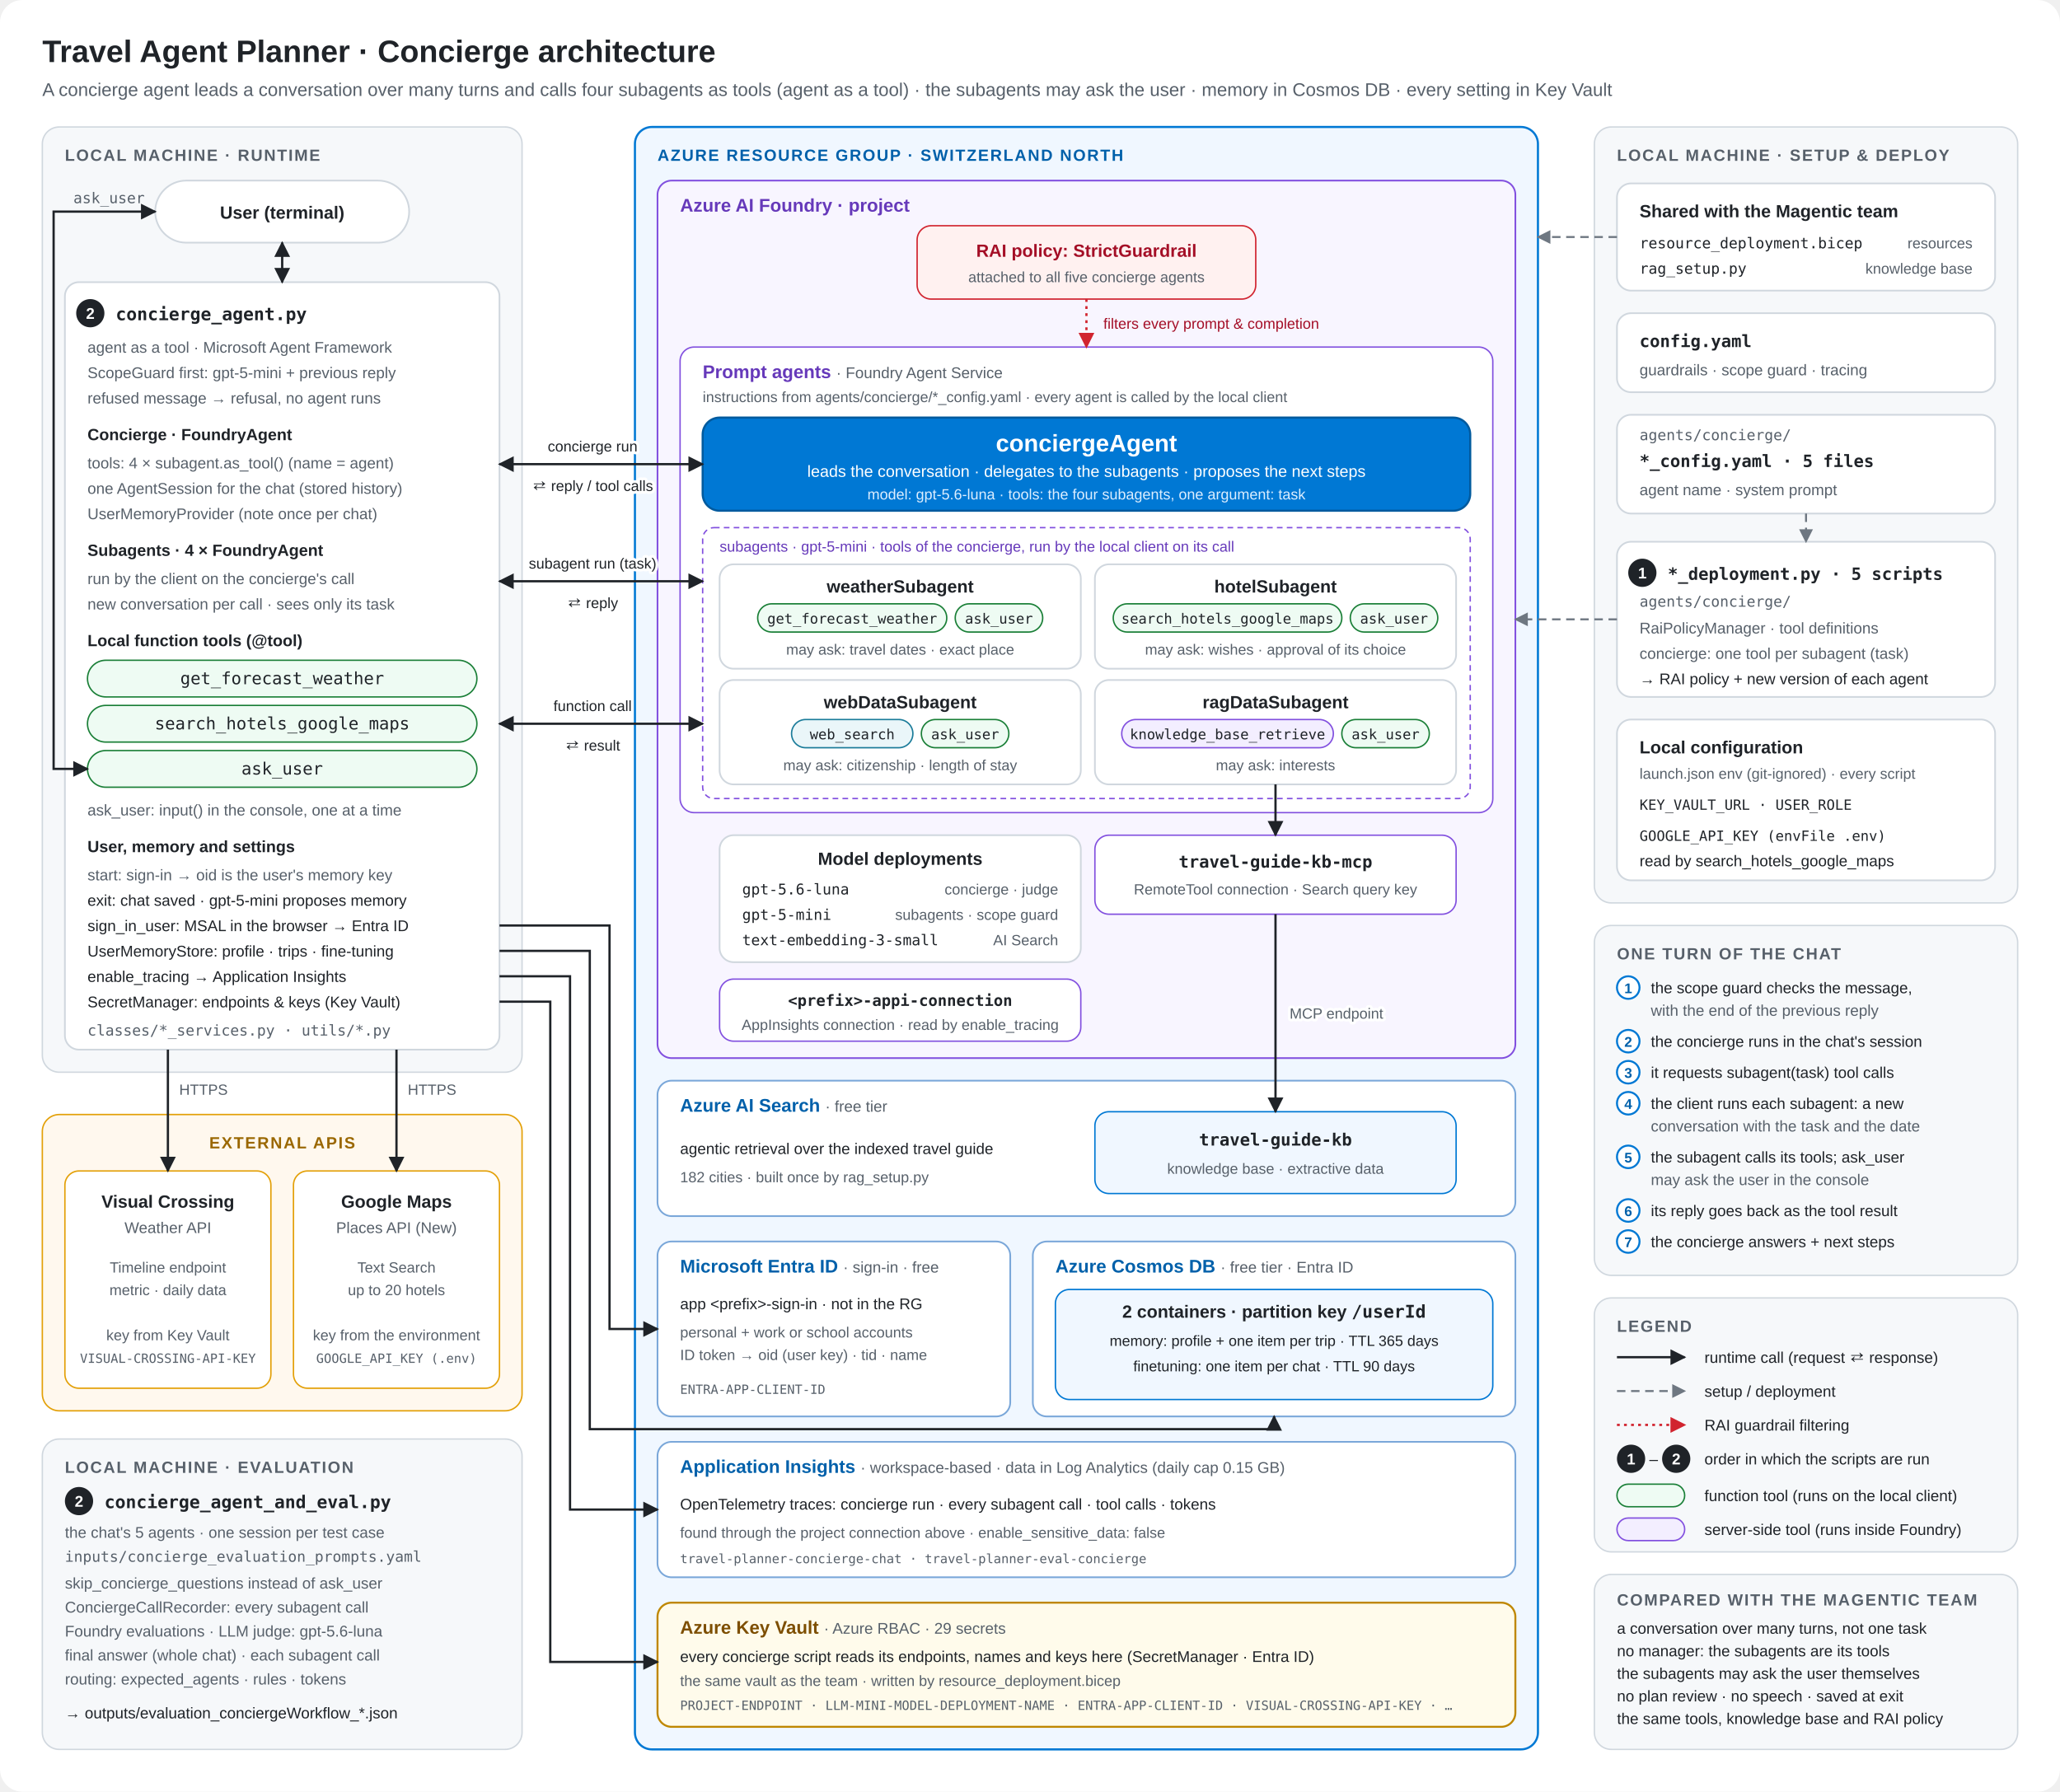
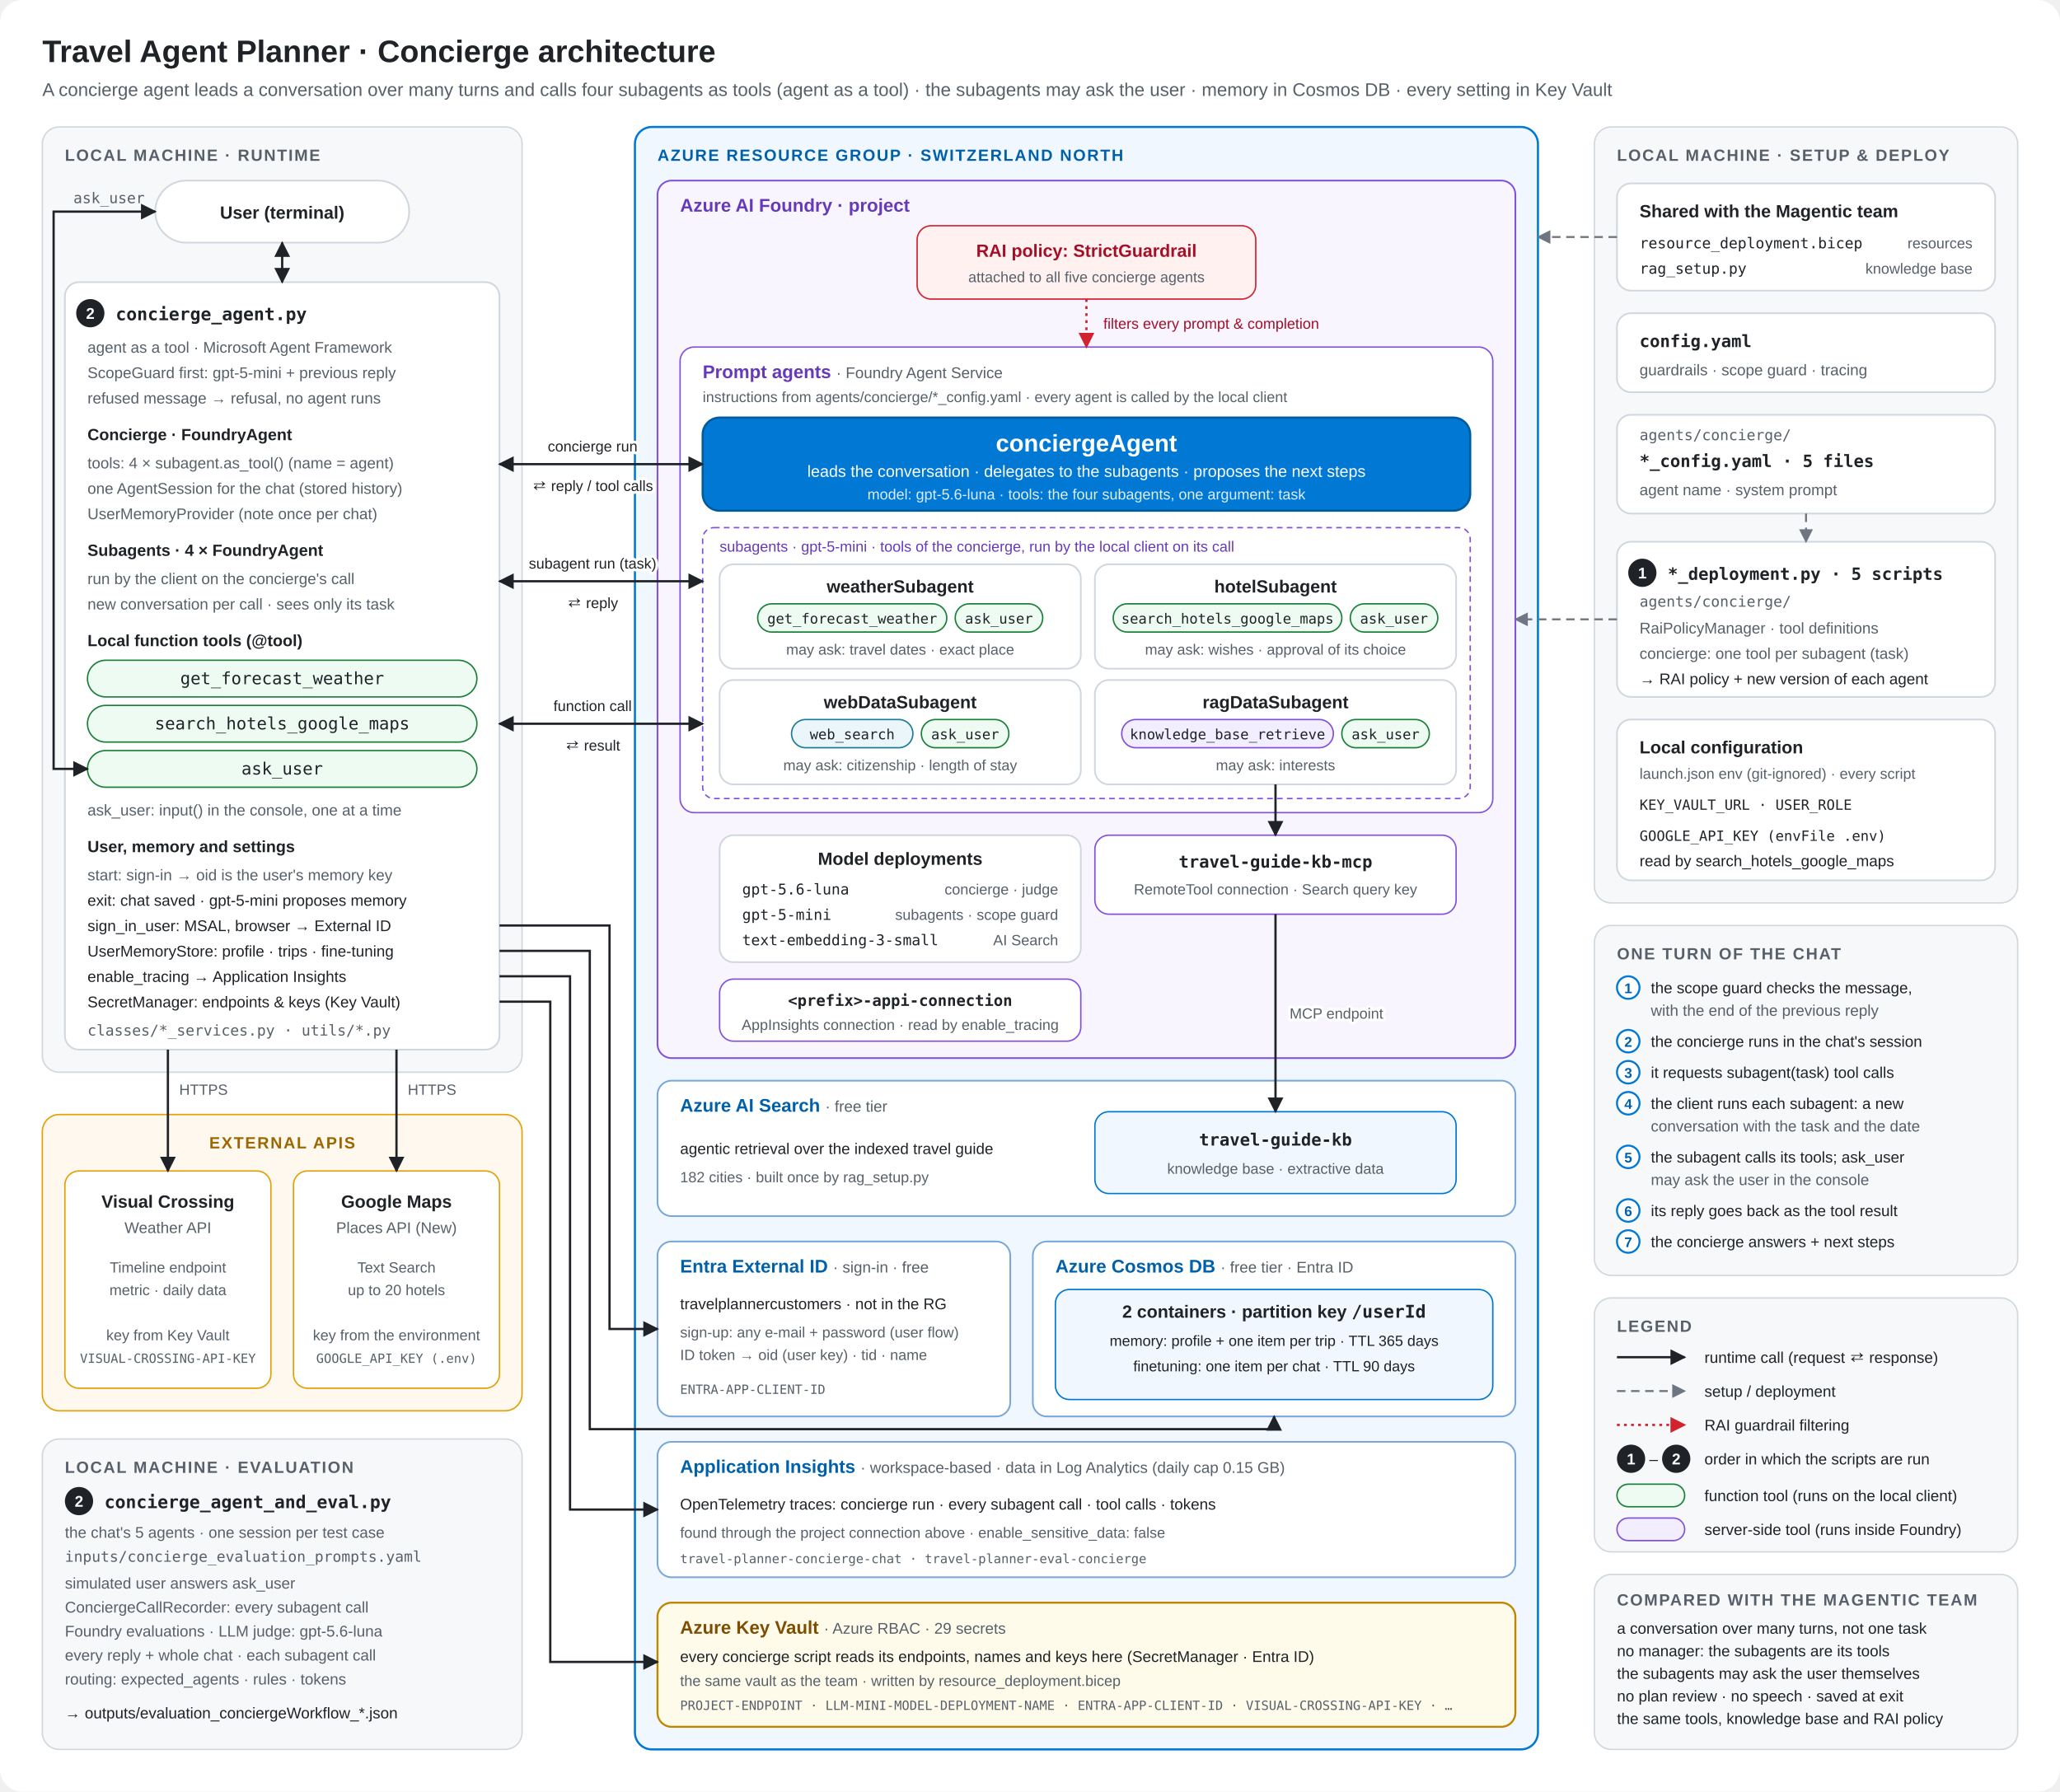
<svg xmlns="http://www.w3.org/2000/svg" width="1460" height="1270" viewBox="0 0 1460 1270" role="img" aria-labelledby="title desc">
  <style>
    text { font-family: "Segoe UI", -apple-system, "Helvetica Neue", Arial, sans-serif; fill: #1F2328; }
    .mono { font-family: Consolas, Menlo, "DejaVu Sans Mono", monospace; }
    .h1 { font-size: 22px; font-weight: 700; }
    .sub { font-size: 13px; fill: #57606A; }
    .zone { font-size: 11.5px; font-weight: 700; letter-spacing: 1px; fill: #57606A; }
    .zone-az { fill: #0060AA; }
    .group { font-size: 13px; font-weight: 700; }
    .t { font-size: 12.5px; font-weight: 700; }
    .s { font-size: 11px; fill: #57606A; }
    .xs { font-size: 10.5px; fill: #57606A; }
    .d { fill: #1F2328; }
    .c { text-anchor: middle; }
    .e { text-anchor: end; }
    .halo { paint-order: stroke; stroke: #FFFFFF; stroke-width: 4px; stroke-linejoin: round; }
    .box { fill: #FFFFFF; stroke: #D0D7DE; stroke-width: 1.2; }
    .run { fill: none; stroke: #1F2328; stroke-width: 1.6; }
    .setup { fill: none; stroke: #6E7781; stroke-width: 1.4; stroke-dasharray: 6 4; }
    .guard { fill: none; stroke: #D1242F; stroke-width: 1.6; stroke-dasharray: 2 3; }
    .badge { fill: #1F2328; }
    .badge-t { font-size: 11px; font-weight: 700; fill: #FFFFFF; text-anchor: middle; }
    .step { fill: #FFFFFF; stroke: #0078D4; stroke-width: 1.4; }
    .step-t { font-size: 10px; font-weight: 700; fill: #0060AA; text-anchor: middle; }
    .fn { fill: #EEFBF3; stroke: #1A7F37; }
    .srv { fill: #F3EEFF; stroke: #8250DF; }
    .web { fill: #EAF6F9; stroke: #1B7C9A; }
    .chip { font-family: Consolas, Menlo, "DejaVu Sans Mono", monospace; font-size: 10px; text-anchor: middle; }
    .row { fill: none; stroke-width: 1; stroke-dasharray: 4 3; }
    .svc { fill: #FFFFFF; stroke: #7AA7D9; stroke-width: 1.2; }
    .inner { fill: #F0F7FF; stroke: #0078D4; }
    .kv { fill: #FFFBEB; stroke: #BF8700; stroke-width: 1.4; }
  </style>
  <defs>
    <marker id="a-run" viewBox="0 0 10 10" refX="9" refY="5" markerWidth="7" markerHeight="7" orient="auto-start-reverse">
      <path d="M0,0 L10,5 L0,10 z" fill="#1F2328" />
    </marker>
    <marker id="a-setup" viewBox="0 0 10 10" refX="9" refY="5" markerWidth="7" markerHeight="7" orient="auto-start-reverse">
      <path d="M0,0 L10,5 L0,10 z" fill="#6E7781" />
    </marker>
    <marker id="a-guard" viewBox="0 0 10 10" refX="9" refY="5" markerWidth="7" markerHeight="7" orient="auto-start-reverse">
      <path d="M0,0 L10,5 L0,10 z" fill="#D1242F" />
    </marker>
  </defs>
  <rect x="0" y="0" width="1460" height="1270" rx="16" fill="#FFFFFF" />
  <text x="30" y="44" class="h1">Travel Agent Planner · Concierge architecture</text>
  <text x="30" y="68" class="sub">A concierge agent leads a conversation over many turns and calls four subagents as tools (agent as a tool) · the subagents may ask the user · memory in Cosmos DB · every setting in Key Vault</text>
  <rect x="30" y="90" width="340" height="670" rx="12" fill="#F6F8FA" stroke="#D0D7DE" />
  <text x="46" y="114" class="zone">LOCAL MACHINE · RUNTIME</text>
  <rect x="110" y="128" width="180" height="44" rx="22" class="box" />
  <text x="200" y="155" class="t c">User (terminal)</text>
  <rect x="46" y="200" width="308" height="544" rx="10" class="box" />
  <circle cx="64" cy="222" r="10" class="badge" />
  <text x="64" y="226" class="badge-t">2</text>
  <text x="82" y="227" class="t mono">concierge_agent.py</text>
  <text x="62" y="250" class="s">agent as a tool · Microsoft Agent Framework</text>
  <text x="62" y="268" class="s">ScopeGuard first: gpt-5-mini + previous reply</text>
  <text x="62" y="286" class="s">refused message → refusal, no agent runs</text>
  <text x="62" y="312" class="t" style="font-size:11.5px">Concierge · FoundryAgent</text>
  <text x="62" y="332" class="s">tools: 4 × subagent.as_tool() (name = agent)</text>
  <text x="62" y="350" class="s">one AgentSession for the chat (stored history)</text>
  <text x="62" y="368" class="s">UserMemoryProvider (note once per chat)</text>
  <text x="62" y="394" class="t" style="font-size:11.5px">Subagents · 4 × FoundryAgent</text>
  <text x="62" y="414" class="s">run by the client on the concierge's call</text>
  <text x="62" y="432" class="s">new conversation per call · sees only its task</text>
  <text x="62" y="458" class="t" style="font-size:11.5px">Local function tools (@tool)</text>
  <rect x="62" y="468" width="276" height="26" rx="13" class="fn" />
  <text x="200" y="485" class="mono c" style="font-size:12px">get_forecast_weather</text>
  <rect x="62" y="500" width="276" height="26" rx="13" class="fn" />
  <text x="200" y="517" class="mono c" style="font-size:12px">search_hotels_google_maps</text>
  <rect x="62" y="532" width="276" height="26" rx="13" class="fn" />
  <text x="200" y="549" class="mono c" style="font-size:12px">ask_user</text>
  <text x="62" y="578" class="s">ask_user: input() in the console, one at a time</text>
  <text x="62" y="604" class="t" style="font-size:11.5px">User, memory and settings</text>
  <text x="62" y="624" class="s">start: sign-in → oid is the user's memory key</text>
  <text x="62" y="642" class="s d">exit: chat saved · gpt-5-mini proposes memory</text>
-   <text x="62" y="660" class="s d">sign_in_user: MSAL in the browser → Entra ID</text>
+   <text x="62" y="660" class="s d">sign_in_user: MSAL, browser → External ID</text>
  <text x="62" y="678" class="s d">UserMemoryStore: profile · trips · fine-tuning</text>
  <text x="62" y="696" class="s d">enable_tracing → Application Insights</text>
  <text x="62" y="714" class="s d">SecretManager: endpoints &amp; keys (Key Vault)</text>
  <text x="62" y="734" class="xs mono">classes/*_services.py · utils/*.py</text>
  <path d="M200,172 V200" class="run" marker-start="url(#a-run)" marker-end="url(#a-run)" />
  <path d="M62,545 H38 V150 H110" class="run" marker-start="url(#a-run)" marker-end="url(#a-run)" />
  <text x="52" y="144" class="xs mono">ask_user</text>
  <rect x="30" y="790" width="340" height="210" rx="12" fill="#FFF8EE" stroke="#E3A008" />
  <text x="200" y="814" class="zone c" style="fill:#9A6700">EXTERNAL APIS</text>
  <rect x="46" y="830" width="146" height="154" rx="10" fill="#FFFFFF" stroke="#E3A008" />
  <text x="119" y="856" class="t c">Visual Crossing</text>
  <text x="119" y="874" class="s c">Weather API</text>
  <text x="119" y="902" class="xs c">Timeline endpoint</text>
  <text x="119" y="918" class="xs c">metric · daily data</text>
  <text x="119" y="950" class="xs c">key from Key Vault</text>
  <text x="119" y="966" class="mono c" style="font-size:9px;fill:#57606A">VISUAL-CROSSING-API-KEY</text>
  <rect x="208" y="830" width="146" height="154" rx="10" fill="#FFFFFF" stroke="#E3A008" />
  <text x="281" y="856" class="t c">Google Maps</text>
  <text x="281" y="874" class="s c">Places API (New)</text>
  <text x="281" y="902" class="xs c">Text Search</text>
  <text x="281" y="918" class="xs c">up to 20 hotels</text>
  <text x="281" y="950" class="xs c">key from the environment</text>
  <text x="281" y="966" class="mono c" style="font-size:9px;fill:#57606A">GOOGLE_API_KEY (.env)</text>
  <path d="M119,744 V830" class="run" marker-end="url(#a-run)" />
  <path d="M281,744 V830" class="run" marker-end="url(#a-run)" />
  <text x="127" y="776" class="xs halo">HTTPS</text>
  <text x="289" y="776" class="xs halo">HTTPS</text>
  <rect x="30" y="1020" width="340" height="220" rx="12" fill="#F6F8FA" stroke="#D0D7DE" />
  <text x="46" y="1044" class="zone">LOCAL MACHINE · EVALUATION</text>
  <circle cx="56" cy="1064" r="10" class="badge" />
  <text x="56" y="1068" class="badge-t">2</text>
  <text x="74" y="1069" class="t mono">concierge_agent_and_eval.py</text>
  <text x="46" y="1090" class="s">the chat's 5 agents · one session per test case</text>
  <text x="46" y="1107" class="xs mono">inputs/concierge_evaluation_prompts.yaml</text>
-   <text x="46" y="1126" class="s">skip_concierge_questions instead of ask_user</text>
+   <text x="46" y="1126" class="s">simulated user answers ask_user</text>
  <text x="46" y="1143" class="s">ConciergeCallRecorder: every subagent call</text>
  <text x="46" y="1160" class="s">Foundry evaluations · LLM judge: gpt-5.6-luna</text>
-   <text x="46" y="1177" class="s">final answer (whole chat) · each subagent call</text>
+   <text x="46" y="1177" class="s">every reply + whole chat · each subagent call</text>
  <text x="46" y="1194" class="s">routing: expected_agents · rules · tokens</text>
  <text x="46" y="1218" class="s d">→ outputs/evaluation_conciergeWorkflow_*.json</text>
  <rect x="450" y="90" width="640" height="1150" rx="12" fill="#F0F7FF" stroke="#0078D4" stroke-width="1.5" />
  <text x="466" y="114" class="zone zone-az">AZURE RESOURCE GROUP · SWITZERLAND NORTH</text>
  <rect x="466" y="128" width="608" height="622" rx="10" fill="#F8F5FF" stroke="#8250DF" stroke-width="1.2" />
  <text x="482" y="150" class="group" style="fill:#6639BA">Azure AI Foundry · project</text>
  <rect x="650" y="160" width="240" height="52" rx="10" fill="#FFF1F0" stroke="#D1242F" />
  <text x="770" y="182" class="t c" style="fill:#A40E26">RAI policy: StrictGuardrail</text>
  <text x="770" y="200" class="xs c">attached to all five concierge agents</text>
  <rect x="482" y="246" width="576" height="330" rx="10" fill="#FFFFFF" stroke="#8250DF" />
  <text x="498" y="268" class="group" style="fill:#6639BA">Prompt agents <tspan class="s" style="font-weight:400">· Foundry Agent Service</tspan>
  </text>
  <text x="498" y="285" class="xs">instructions from agents/concierge/*_config.yaml · every agent is called by the local client</text>
  <rect x="498" y="296" width="544" height="66" rx="12" fill="#0078D4" stroke="#005A9E" stroke-width="1.5" />
  <text x="770" y="320" class="c" style="font-size:17px;font-weight:700;fill:#FFFFFF">conciergeAgent</text>
  <text x="770" y="338" class="c" style="font-size:11.5px;fill:#FFFFFF">leads the conversation · delegates to the subagents · proposes the next steps</text>
  <text x="770" y="354" class="c" style="font-size:10.5px;fill:#DDEEFF">model: gpt-5.6-luna · tools: the four subagents, one argument: task</text>
  <rect x="498" y="374" width="544" height="192" rx="8" class="row" stroke="#8250DF" />
  <text x="510" y="391" class="xs" style="fill:#6639BA">subagents · gpt-5-mini · tools of the concierge, run by the local client on its call</text>
  <rect x="510" y="400" width="256" height="74" rx="10" class="box" />
  <text x="638" y="420" class="t c">weatherSubagent</text>
  <rect x="537" y="428" width="134" height="20" rx="10" class="fn" />
  <text x="604" y="442" class="chip">get_forecast_weather</text>
  <rect x="677" y="428" width="62" height="20" rx="10" class="fn" />
  <text x="708" y="442" class="chip">ask_user</text>
  <text x="638" y="464" class="xs c">may ask: travel dates · exact place</text>
  <rect x="776" y="400" width="256" height="74" rx="10" class="box" />
  <text x="904" y="420" class="t c">hotelSubagent</text>
  <rect x="789" y="428" width="162" height="20" rx="10" class="fn" />
  <text x="870" y="442" class="chip">search_hotels_google_maps</text>
  <rect x="957" y="428" width="62" height="20" rx="10" class="fn" />
  <text x="988" y="442" class="chip">ask_user</text>
  <text x="904" y="464" class="xs c">may ask: wishes · approval of its choice</text>
  <rect x="510" y="482" width="256" height="74" rx="10" class="box" />
  <text x="638" y="502" class="t c">webDataSubagent</text>
  <rect x="561" y="510" width="86" height="20" rx="10" class="web" />
  <text x="604" y="524" class="chip">web_search</text>
  <rect x="653" y="510" width="62" height="20" rx="10" class="fn" />
  <text x="684" y="524" class="chip">ask_user</text>
  <text x="638" y="546" class="xs c">may ask: citizenship · length of stay</text>
  <rect x="776" y="482" width="256" height="74" rx="10" class="box" />
  <text x="904" y="502" class="t c">ragDataSubagent</text>
  <rect x="795" y="510" width="150" height="20" rx="10" class="srv" />
  <text x="870" y="524" class="chip">knowledge_base_retrieve</text>
  <rect x="951" y="510" width="62" height="20" rx="10" class="fn" />
  <text x="982" y="524" class="chip">ask_user</text>
  <text x="904" y="546" class="xs c">may ask: interests</text>
  <rect x="510" y="592" width="256" height="90" rx="10" class="box" />
  <text x="638" y="613" class="t c">Model deployments</text>
  <text x="526" y="634" class="mono" style="font-size:10.5px">gpt-5.6-luna</text>
  <text x="750" y="634" class="xs e">concierge · judge</text>
  <text x="526" y="652" class="mono" style="font-size:10.5px">gpt-5-mini</text>
  <text x="750" y="652" class="xs e">subagents · scope guard</text>
  <text x="526" y="670" class="mono" style="font-size:10.5px">text-embedding-3-small</text>
  <text x="750" y="670" class="xs e">AI Search</text>
  <rect x="510" y="694" width="256" height="44" rx="10" fill="#FFFFFF" stroke="#8250DF" />
  <text x="638" y="713" class="mono c" style="font-size:11px;font-weight:700">&lt;prefix&gt;-appi-connection</text>
  <text x="638" y="730" class="xs c">AppInsights connection · read by enable_tracing</text>
  <rect x="776" y="592" width="256" height="56" rx="10" fill="#FFFFFF" stroke="#8250DF" />
  <text x="904" y="615" class="t mono c" style="font-size:12px">travel-guide-kb-mcp</text>
  <text x="904" y="634" class="xs c">RemoteTool connection · Search query key</text>
  <rect x="466" y="766" width="608" height="96" rx="10" class="svc" />
  <text x="482" y="788" class="group" style="fill:#0060AA">Azure AI Search <tspan class="s" style="font-weight:400">· free tier</tspan>
  </text>
  <text x="482" y="818" class="s d">agentic retrieval over the indexed travel guide</text>
  <text x="482" y="838" class="xs">182 cities · built once by rag_setup.py</text>
  <rect x="776" y="788" width="256" height="58" rx="10" class="inner" />
  <text x="904" y="812" class="t mono c" style="font-size:12px">travel-guide-kb</text>
  <text x="904" y="832" class="xs c">knowledge base · extractive data</text>
  <rect x="466" y="880" width="250" height="124" rx="10" class="svc" />
-   <text x="482" y="902" class="group" style="fill:#0060AA">Microsoft Entra ID <tspan class="s" style="font-weight:400">· sign-in · free</tspan>
-   </text>
-   <text x="482" y="928" class="s d">app &lt;prefix&gt;-sign-in · not in the RG</text>
-   <text x="482" y="948" class="xs">personal + work or school accounts</text>
+   <text x="482" y="902" class="group" style="fill:#0060AA">Entra External ID <tspan class="s" style="font-weight:400">· sign-in · free</tspan>
+   </text>
+   <text x="482" y="928" class="s d">travelplannercustomers · not in the RG</text>
+   <text x="482" y="948" class="xs">sign-up: any e-mail + password (user flow)</text>
  <text x="482" y="964" class="xs">ID token → oid (user key) · tid · name</text>
  <text x="482" y="988" class="mono" style="font-size:9px;fill:#57606A">ENTRA-APP-CLIENT-ID</text>
  <rect x="732" y="880" width="342" height="124" rx="10" class="svc" />
  <text x="748" y="902" class="group" style="fill:#0060AA">Azure Cosmos DB <tspan class="s" style="font-weight:400">· free tier · Entra ID</tspan>
  </text>
  <rect x="748" y="914" width="310" height="78" rx="10" class="inner" />
  <text x="903" y="934" class="t c">2 containers · partition key <tspan class="mono">/userId</tspan>
  </text>
  <text x="903" y="954" class="xs c d">memory: profile + one item per trip · TTL 365 days</text>
  <text x="903" y="972" class="xs c d">finetuning: one item per chat · TTL 90 days</text>
  <rect x="466" y="1022" width="608" height="96" rx="10" class="svc" />
  <text x="482" y="1044" class="group" style="fill:#0060AA">Application Insights <tspan class="s" style="font-weight:400">· workspace-based · data in Log Analytics (daily cap 0.15 GB)</tspan>
  </text>
  <text x="482" y="1070" class="s d">OpenTelemetry traces: concierge run · every subagent call · tool calls · tokens</text>
  <text x="482" y="1090" class="xs">found through the project connection above · enable_sensitive_data: false</text>
  <text x="482" y="1108" class="mono" style="font-size:9px;fill:#57606A">travel-planner-concierge-chat · travel-planner-eval-concierge</text>
  <rect x="466" y="1136" width="608" height="88" rx="10" class="kv" />
  <text x="482" y="1158" class="group" style="fill:#7D4E00">Azure Key Vault <tspan class="s" style="font-weight:400">· Azure RBAC · 29 secrets</tspan>
  </text>
  <text x="482" y="1178" class="s d">every concierge script reads its endpoints, names and keys here (SecretManager · Entra ID)</text>
  <text x="482" y="1195" class="xs">the same vault as the team · written by resource_deployment.bicep</text>
  <text x="482" y="1212" class="mono" style="font-size:9px;fill:#57606A">PROJECT-ENDPOINT · LLM-MINI-MODEL-DEPLOYMENT-NAME · ENTRA-APP-CLIENT-ID · VISUAL-CROSSING-API-KEY · …</text>
  <path d="M354,329 H498" class="run" marker-start="url(#a-run)" marker-end="url(#a-run)" />
  <text x="420" y="320" class="xs c halo d">concierge run</text>
  <text x="420" y="348" class="xs c halo d">⇄ reply / tool calls</text>
  <path d="M354,412 H498" class="run" marker-start="url(#a-run)" marker-end="url(#a-run)" />
  <text x="420" y="403" class="xs c halo d">subagent run (task)</text>
  <text x="420" y="431" class="xs c halo d">⇄ reply</text>
  <path d="M354,513 H498" class="run" marker-start="url(#a-run)" marker-end="url(#a-run)" />
  <text x="420" y="504" class="xs c halo d">function call</text>
  <text x="420" y="532" class="xs c halo d">⇄ result</text>
  <path d="M354,656 H432 V942 H466" class="run" marker-end="url(#a-run)" />
  <path d="M354,674 H418 V1013 H903 V1004" class="run" marker-end="url(#a-run)" />
  <path d="M354,692 H404 V1070 H466" class="run" marker-end="url(#a-run)" />
  <path d="M354,710 H390 V1178 H466" class="run" marker-end="url(#a-run)" />
  <path d="M904,556 V592" class="run" marker-end="url(#a-run)" />
  <path d="M904,648 V788" class="run" marker-end="url(#a-run)" />
  <text x="914" y="722" class="xs halo">MCP endpoint</text>
  <path d="M770,212 V246" class="guard" marker-end="url(#a-guard)" />
  <text x="782" y="233" class="xs" style="fill:#A40E26">filters every prompt &amp; completion</text>
  <rect x="1130" y="90" width="300" height="550" rx="12" fill="#F6F8FA" stroke="#D0D7DE" />
  <text x="1146" y="114" class="zone">LOCAL MACHINE · SETUP &amp; DEPLOY</text>
  <rect x="1146" y="130" width="268" height="76" rx="10" class="box" />
  <text x="1162" y="154" class="t">Shared with the Magentic team</text>
  <text x="1162" y="176" class="mono" style="font-size:10.5px">resource_deployment.bicep</text>
  <text x="1398" y="176" class="xs e">resources</text>
  <text x="1162" y="194" class="mono" style="font-size:10.5px">rag_setup.py</text>
  <text x="1398" y="194" class="xs e">knowledge base</text>
  <rect x="1146" y="222" width="268" height="56" rx="10" class="box" />
  <text x="1162" y="246" class="t mono" style="font-size:12px">config.yaml</text>
  <text x="1162" y="266" class="s">guardrails · scope guard · tracing</text>
  <rect x="1146" y="294" width="268" height="70" rx="10" class="box" />
  <text x="1162" y="312" class="xs mono">agents/concierge/</text>
  <text x="1162" y="331" class="t mono" style="font-size:12px">*_config.yaml · 5 files</text>
  <text x="1162" y="351" class="s">agent name · system prompt</text>
  <rect x="1146" y="384" width="268" height="110" rx="10" class="box" />
  <circle cx="1164" cy="406" r="10" class="badge" />
  <text x="1164" y="410" class="badge-t">1</text>
  <text x="1182" y="411" class="t mono" style="font-size:12px">*_deployment.py · 5 scripts</text>
  <text x="1162" y="430" class="xs mono">agents/concierge/</text>
  <text x="1162" y="449" class="s">RaiPolicyManager · tool definitions</text>
  <text x="1162" y="467" class="s">concierge: one tool per subagent (task)</text>
  <text x="1162" y="485" class="s d">→ RAI policy + new version of each agent</text>
  <rect x="1146" y="510" width="268" height="114" rx="10" class="box" />
  <text x="1162" y="534" class="t">Local configuration</text>
  <text x="1162" y="552" class="xs">launch.json env (git-ignored) · every script</text>
  <text x="1162" y="574" class="mono" style="font-size:10px">KEY_VAULT_URL · USER_ROLE</text>
  <text x="1162" y="596" class="mono" style="font-size:10px">GOOGLE_API_KEY (envFile .env)</text>
  <text x="1162" y="614" class="s d">read by search_hotels_google_maps</text>
  <path d="M1146,168 H1090" class="setup" marker-end="url(#a-setup)" />
  <path d="M1280,364 V384" class="setup" marker-end="url(#a-setup)" />
  <path d="M1146,439 H1074" class="setup" marker-end="url(#a-setup)" />
  <rect x="1130" y="656" width="300" height="248" rx="12" fill="#F6F8FA" stroke="#D0D7DE" />
  <text x="1146" y="680" class="zone">ONE TURN OF THE CHAT</text>
  <circle cx="1154" cy="700" r="8" class="step" />
  <text x="1154" y="704" class="step-t">1</text>
  <text x="1170" y="704" class="s d">the scope guard checks the message,</text>
  <text x="1170" y="720" class="s">with the end of the previous reply</text>
  <circle cx="1154" cy="738" r="8" class="step" />
  <text x="1154" y="742" class="step-t">2</text>
  <text x="1170" y="742" class="s d">the concierge runs in the chat's session</text>
  <circle cx="1154" cy="760" r="8" class="step" />
  <text x="1154" y="764" class="step-t">3</text>
  <text x="1170" y="764" class="s d">it requests subagent(task) tool calls</text>
  <circle cx="1154" cy="782" r="8" class="step" />
  <text x="1154" y="786" class="step-t">4</text>
  <text x="1170" y="786" class="s d">the client runs each subagent: a new</text>
  <text x="1170" y="802" class="s">conversation with the task and the date</text>
  <circle cx="1154" cy="820" r="8" class="step" />
  <text x="1154" y="824" class="step-t">5</text>
  <text x="1170" y="824" class="s d">the subagent calls its tools; ask_user</text>
  <text x="1170" y="840" class="s">may ask the user in the console</text>
  <circle cx="1154" cy="858" r="8" class="step" />
  <text x="1154" y="862" class="step-t">6</text>
  <text x="1170" y="862" class="s d">its reply goes back as the tool result</text>
  <circle cx="1154" cy="880" r="8" class="step" />
  <text x="1154" y="884" class="step-t">7</text>
  <text x="1170" y="884" class="s d">the concierge answers + next steps</text>
  <rect x="1130" y="920" width="300" height="180" rx="12" fill="#F6F8FA" stroke="#D0D7DE" />
  <text x="1146" y="944" class="zone">LEGEND</text>
  <path d="M1146,962 H1194" class="run" marker-end="url(#a-run)" />
  <text x="1208" y="966" class="s d">runtime call (request ⇄ response)</text>
  <path d="M1146,986 H1194" class="setup" marker-end="url(#a-setup)" />
  <text x="1208" y="990" class="s d">setup / deployment</text>
  <path d="M1146,1010 H1194" class="guard" marker-end="url(#a-guard)" />
  <text x="1208" y="1014" class="s d">RAI guardrail filtering</text>
  <circle cx="1156" cy="1034" r="10" class="badge" />
  <text x="1156" y="1038" class="badge-t">1</text>
  <circle cx="1188" cy="1034" r="10" class="badge" />
  <text x="1188" y="1038" class="badge-t">2</text>
  <text x="1172" y="1038" class="s c d">–</text>
  <text x="1208" y="1038" class="s d">order in which the scripts are run</text>
  <rect x="1146" y="1052" width="48" height="16" rx="8" class="fn" />
  <text x="1208" y="1064" class="s d">function tool (runs on the local client)</text>
  <rect x="1146" y="1076" width="48" height="16" rx="8" class="srv" />
  <text x="1208" y="1088" class="s d">server-side tool (runs inside Foundry)</text>
  <rect x="1130" y="1116" width="300" height="124" rx="12" fill="#F6F8FA" stroke="#D0D7DE" />
  <text x="1146" y="1138" class="zone">COMPARED WITH THE MAGENTIC TEAM</text>
  <text x="1146" y="1158" class="s d">a conversation over many turns, not one task</text>
  <text x="1146" y="1174" class="s d">no manager: the subagents are its tools</text>
  <text x="1146" y="1190" class="s d">the subagents may ask the user themselves</text>
  <text x="1146" y="1206" class="s d">no plan review · no speech · saved at exit</text>
  <text x="1146" y="1222" class="s d">the same tools, knowledge base and RAI policy</text>
</svg>
